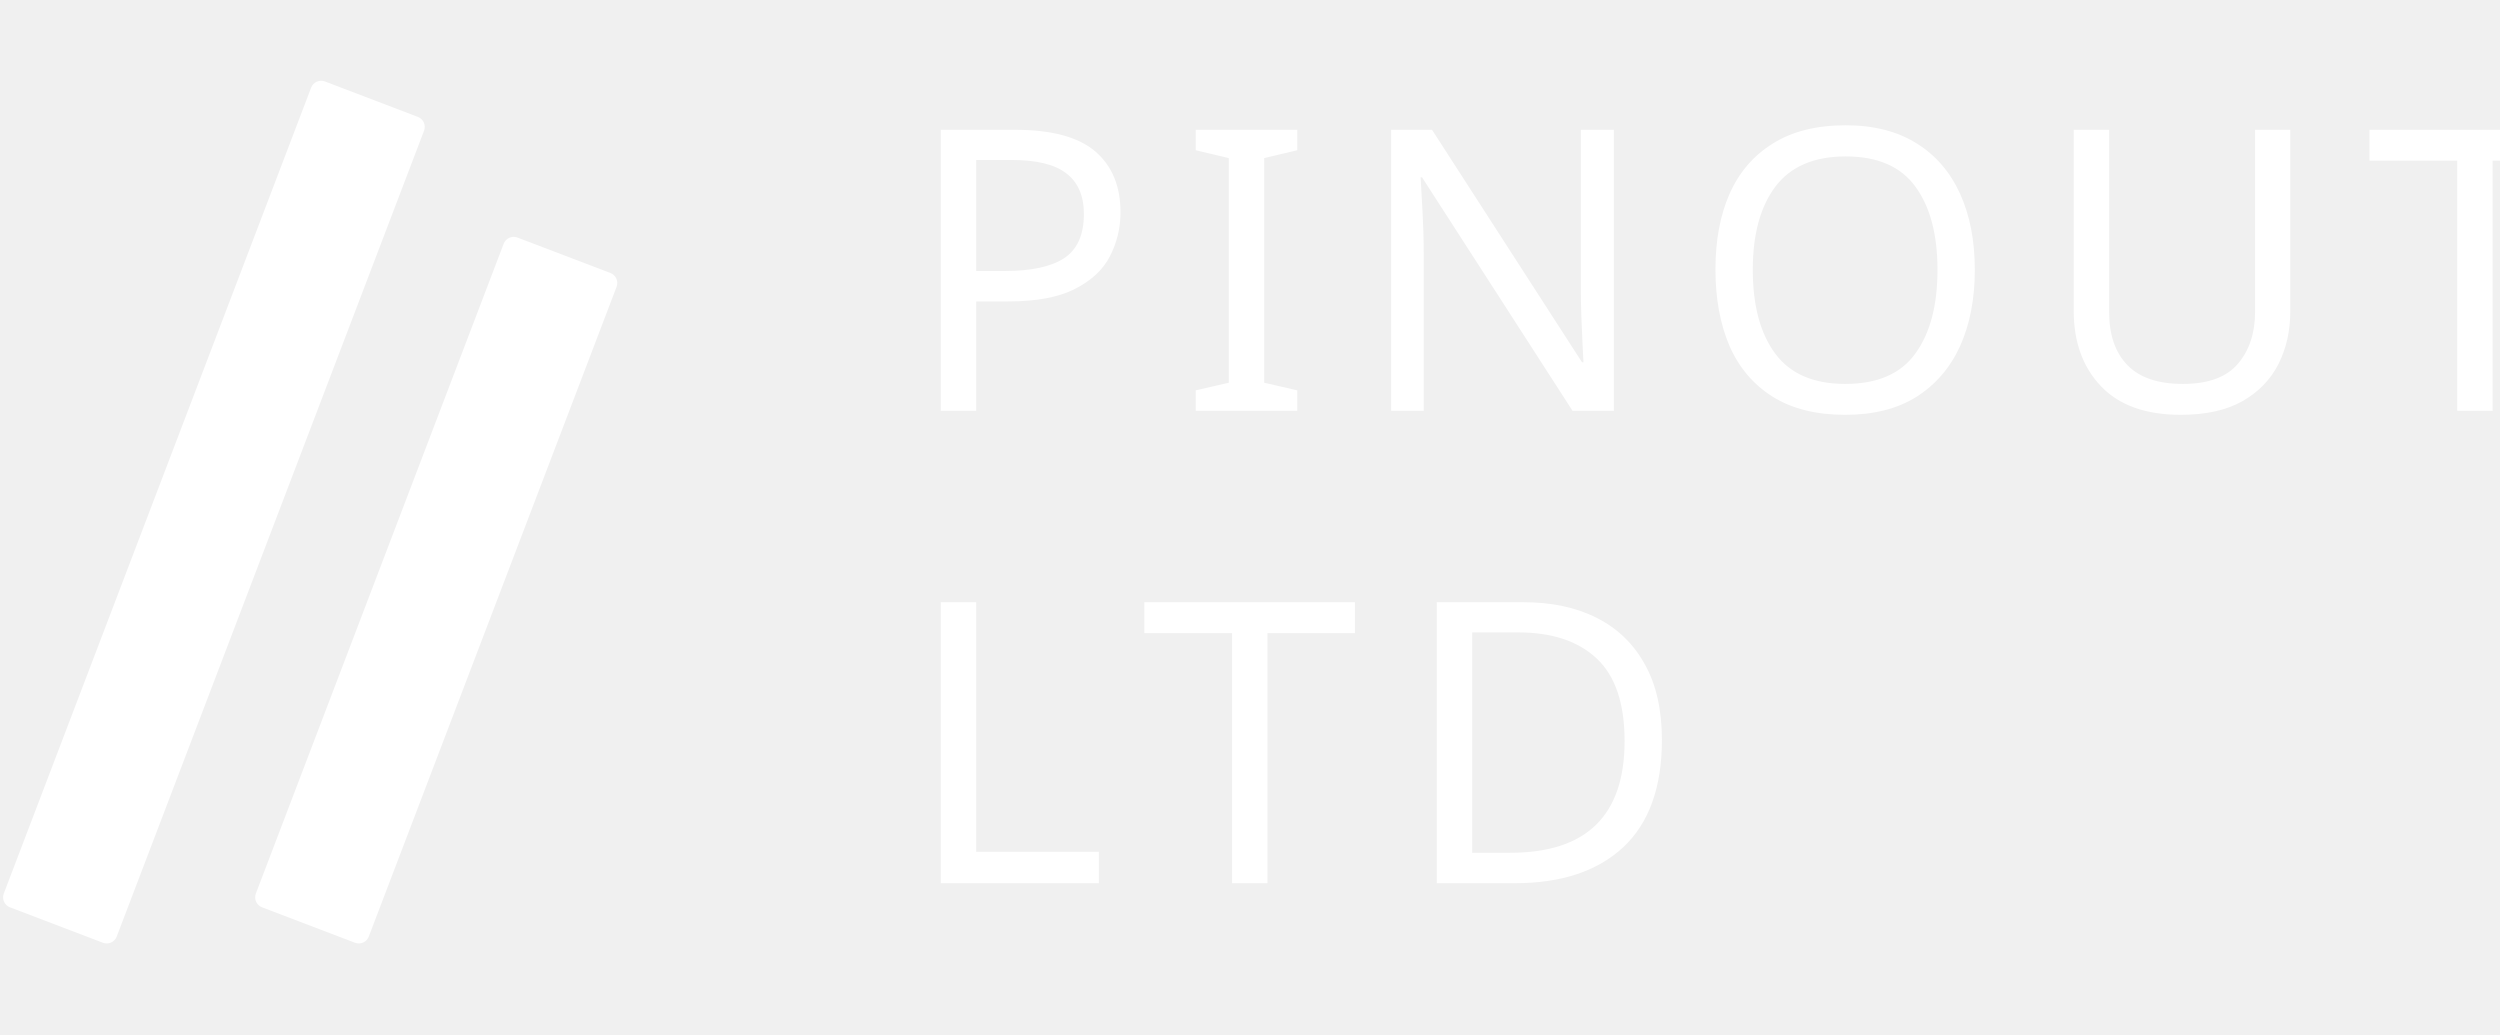
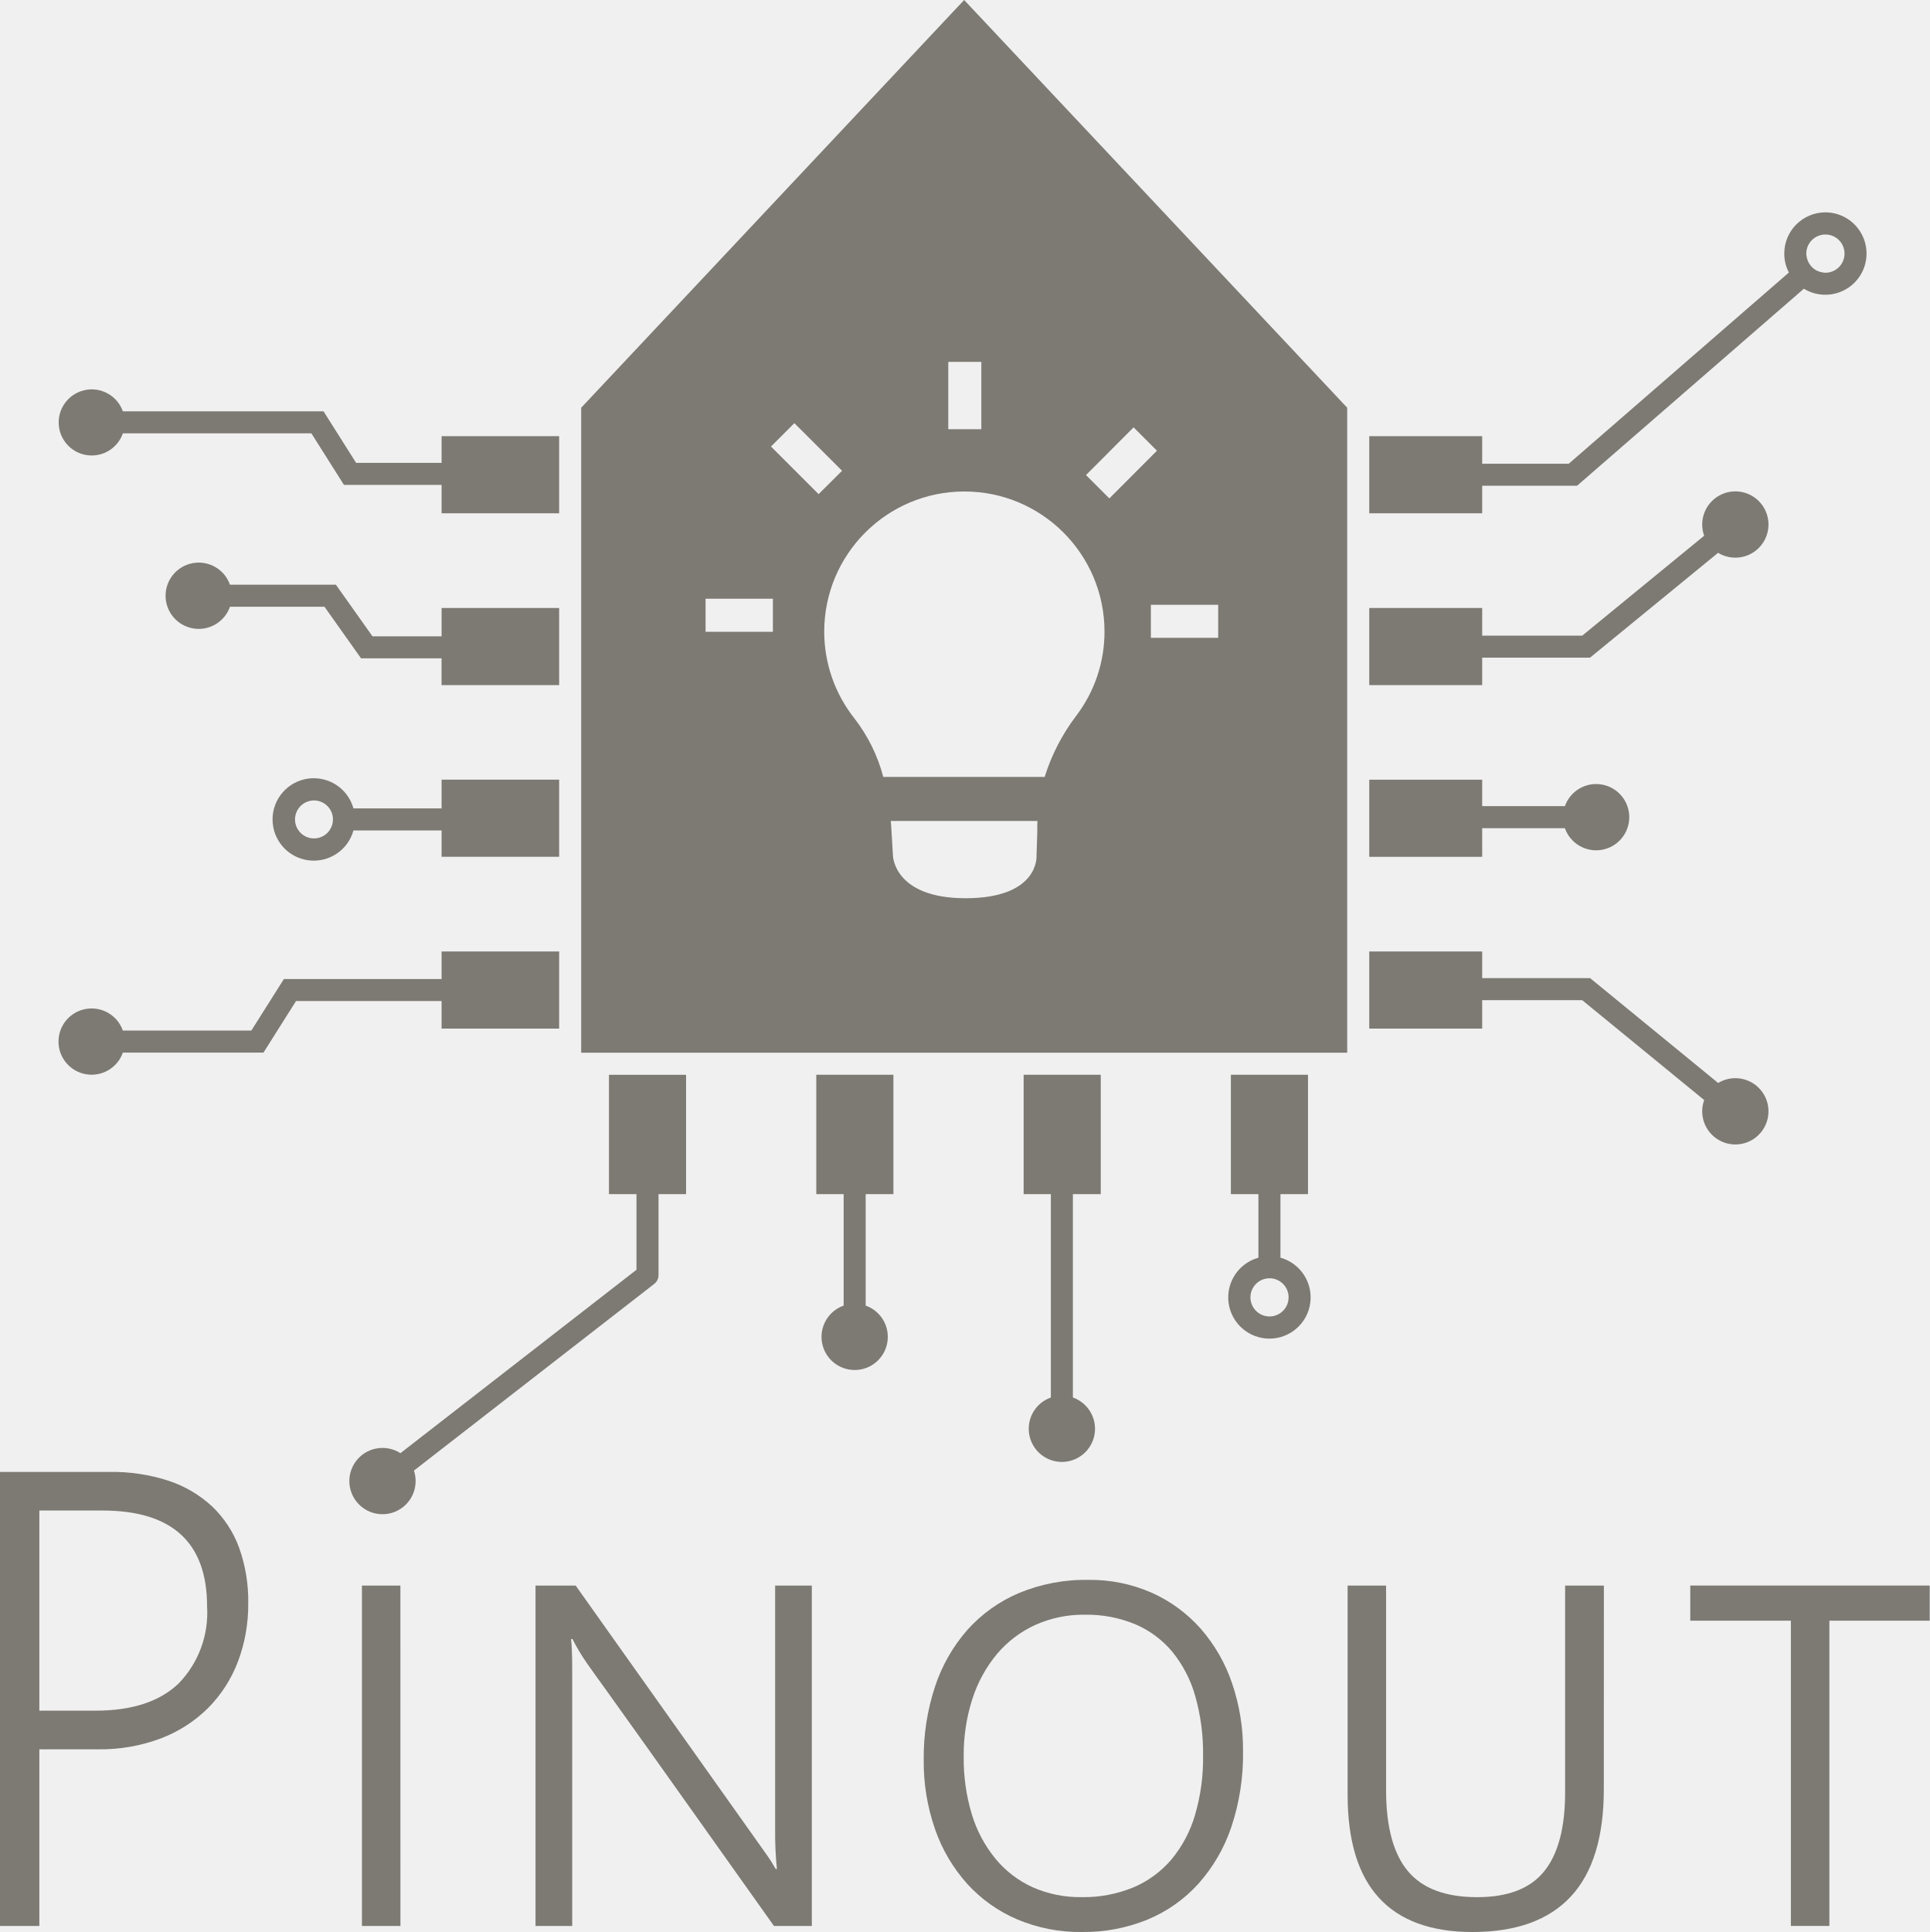
- <svg xmlns="http://www.w3.org/2000/svg" width="164.32" height="68" viewBox="0 0 164.32 68">
-   <g id="Сгруппировать_33" data-name="Сгруппировать 33" transform="translate(-114.839 -81.331)">
-     <g id="Сгруппировать_32" data-name="Сгруппировать 32">
-       <rect id="Прямоугольник_10" data-name="Прямоугольник 10" width="7.943" height="58.095" rx="0.703" transform="translate(135.54 86.435) rotate(20.876)" fill="#fff" />
-       <rect id="Прямоугольник_11" data-name="Прямоугольник 11" width="7.943" height="47.114" rx="0.703" transform="translate(148.195 96.695) rotate(20.876)" fill="#fff" />
+ <svg xmlns="http://www.w3.org/2000/svg" width="175.152" height="175.32" viewBox="0 0 175.152 175.32">
+   <g id="Сгруппировать_49" data-name="Сгруппировать 49" transform="translate(-131.348 -63.43)">
+     <g id="Сгруппировать_47" data-name="Сгруппировать 47">
+       <path id="Контур_199" data-name="Контур 199" d="M139.677,104.764a3,3,0,0,0,2.825-2.009h17.111l2.955,4.678h8.862v2.578H182.1v-7H171.43v2.422h-7.76l-2.955-4.678H142.5a3,3,0,1,0-2.825,4.009Z" fill="#7d7a74" />
+       <path id="Контур_200" data-name="Контур 200" d="M297.03,82.7a3.739,3.739,0,0,0-3.73,3.74,3.676,3.676,0,0,0,.42,1.72l-19.98,17.35h-7.86v-2.5H255.63v7h10.25v-2.5h8.61l20.59-17.88a3.739,3.739,0,1,0,1.95-6.93Zm0,5.48a1.068,1.068,0,0,1-.25-.03,1.7,1.7,0,0,1-1.44-1.4,1.055,1.055,0,0,1-.04-.31,1.735,1.735,0,1,1,1.73,1.74Z" fill="#7d7a74" />
+       <path id="Контур_201" data-name="Контур 201" d="M287.3,161.706l-11.627-9.518H265.88v-2.417H255.63v7h10.25v-2.583h9.076l11.075,9.065a3.008,3.008,0,1,0,1.267-1.547Z" fill="#7d7a74" />
+       <path id="Контур_202" data-name="Контур 202" d="M182.1,123.172h0v-2h0V118.6H171.43v2.571h-6.274l-3.319-4.68h-9.615a3.008,3.008,0,1,0,0,2H160.8l3.319,4.68h7.307V125.6H182.1Z" fill="#7d7a74" />
+       <path id="Контур_203" data-name="Контур 203" d="M265.88,123.108h9.79l11.62-9.51.006,0a3.008,3.008,0,1,0-1.267-1.552l-.009.007-11.06,9.06h-9.08V118.6H255.63v7h10.25Z" fill="#7d7a74" />
+       <path id="Контур_204" data-name="Контур 204" d="M171.43,134.18v2.61h-8a3.74,3.74,0,1,0,0,2h8v2.39H182.1v-7Zm-10.18,4.61a1.722,1.722,0,1,1,.32-1A1.716,1.716,0,0,1,161.25,138.79Z" fill="#7d7a74" />
+       <path id="Контур_205" data-name="Контур 205" d="M265.88,138.585h7.508a3.007,3.007,0,1,0,0-2H265.88v-2.4H255.63v7h10.25Z" fill="#7d7a74" />
+       <path id="Контур_206" data-name="Контур 206" d="M171.43,156.771H182.1v-7H171.43v2.5H157.117l-2.955,4.678H142.5a3.007,3.007,0,1,0,0,2h12.762l2.955-4.678H171.43Z" fill="#7d7a74" />
+       <path id="Контур_207" data-name="Контур 207" d="M224.26,171.791h2.471v18.457a3.008,3.008,0,1,0,2,0V171.791h2.529v-10.83h-7Z" fill="#7d7a74" />
+       <path id="Контур_208" data-name="Контур 208" d="M205.44,171.791h2.483v10.116a3.008,3.008,0,1,0,2,0V171.791h2.517v-10.83h-7Z" fill="#7d7a74" />
+       <path id="Контур_209" data-name="Контур 209" d="M186.62,171.791h2.5v6.864L167.692,195.3a3.008,3.008,0,1,0,1.227,1.58l21.814-16.944a1,1,0,0,0,.387-.79v-7.353h2.5v-10.83h-7Z" fill="#7d7a74" />
+       <path id="Контур_210" data-name="Контур 210" d="M218.86,63.43l-34.76,37v58.53h69.53V100.43Zm-1.44,32.84h3v6.11h-3ZM201.5,120.76h-6.11v-3h6.11Zm-.17-16.81,2.12-2.12,4.33,4.32-2.13,2.12ZM225.5,138.4v.5l-.07,2.21s.25,3.83-6.45,3.83c-6.47,0-6.58-3.83-6.58-3.83s-.11-1.77-.14-2.36c-.02-.27-.03-.55-.06-.82h13.31C225.5,138.09,225.5,138.24,225.5,138.4Zm3.53-10.01a18.03,18.03,0,0,0-2.86,5.54H211.52a14.829,14.829,0,0,0-2.62-5.31,12.675,12.675,0,0,1-2.74-7.87,12.72,12.72,0,0,1,25.44,0A12.6,12.6,0,0,1,229.03,128.39Zm.89-21.85,4.32-4.33,2.12,2.12-4.32,4.33Zm12,14.77h-6.11v-3h6.11Z" fill="#7d7a74" />
+       <path id="Контур_211" data-name="Контур 211" d="M247.57,177.56v-5.77h2.5V160.96h-7v10.83h2.5v5.77a3.74,3.74,0,1,0,2,0Zm0,5.02a1.732,1.732,0,1,1,.74-1.42A1.727,1.727,0,0,1,247.57,182.58Z" fill="#7d7a74" />
    </g>
-     <text id="PINOUT_LTD" data-name="PINOUT LTD" transform="translate(174.159 108.331)" fill="#fff" font-size="25.876" font-family="Poppins-Regular, Poppins" letter-spacing="0.1em">
-       <tspan x="0" y="0">PINOUT</tspan>
-       <tspan x="0" y="31.051">LTD</tspan>
-     </text>
+     <g id="Сгруппировать_48" data-name="Сгруппировать 48">
+       <path id="Контур_212" data-name="Контур 212" d="M134.92,222.17v16.035h-3.572V197h9.937a16.486,16.486,0,0,1,5.371.805,10.759,10.759,0,0,1,3.947,2.328,9.83,9.83,0,0,1,2.445,3.736,14.32,14.32,0,0,1,.832,5.057,14.583,14.583,0,0,1-.94,5.3,12.016,12.016,0,0,1-2.7,4.195,12.292,12.292,0,0,1-4.283,2.758,15.553,15.553,0,0,1-5.721.992Zm0-21.667v18.161h5.1q4.97,0,7.547-2.471a9.217,9.217,0,0,0,2.578-6.983q0-8.706-9.507-8.707Z" fill="#7d7a74" />
+       <path id="Контур_213" data-name="Контур 213" d="M167.694,238.205H164.2V207.314h3.491Z" fill="#7d7a74" />
+       <path id="Контур_214" data-name="Контур 214" d="M201.6,238.205q-3.867-5.433-7.707-10.848t-7.734-10.848q-.834-1.147-1.531-2.14a18.157,18.157,0,0,1-1.316-2.2h-.134c.036.269.062.637.081,1.107s.026,1.039.026,1.709v23.219h-3.33V207.314H183.6l17.215,24.253q.269.373.5.732c.152.24.3.485.443.733h.107a32.446,32.446,0,0,1-.161-3.563V207.314h3.33v30.891Z" fill="#7d7a74" />
+       <path id="Контур_215" data-name="Контур 215" d="M244.174,222.342a20.764,20.764,0,0,1-1.061,6.882,14.847,14.847,0,0,1-3,5.158,12.851,12.851,0,0,1-4.619,3.247,15.267,15.267,0,0,1-5.935,1.121,14.635,14.635,0,0,1-5.894-1.149,13.071,13.071,0,0,1-4.526-3.219,14.6,14.6,0,0,1-2.914-4.942,18.556,18.556,0,0,1-1.034-6.321,20.464,20.464,0,0,1,1.021-6.624,14.834,14.834,0,0,1,2.941-5.159,13.179,13.179,0,0,1,4.685-3.347,15.753,15.753,0,0,1,6.285-1.193,13.839,13.839,0,0,1,5.788,1.179,13.021,13.021,0,0,1,4.43,3.261,14.638,14.638,0,0,1,2.833,4.928A18.606,18.606,0,0,1,244.174,222.342Zm-3.626.4a18.95,18.95,0,0,0-.711-5.4,11.164,11.164,0,0,0-2.082-4.022,8.933,8.933,0,0,0-3.37-2.5,11.476,11.476,0,0,0-4.58-.863,10.634,10.634,0,0,0-4.5.934,9.938,9.938,0,0,0-3.464,2.63,12.173,12.173,0,0,0-2.229,4.065,16.481,16.481,0,0,0-.792,5.245,17.4,17.4,0,0,0,.738,5.244A11.731,11.731,0,0,0,221.7,232.1a9.445,9.445,0,0,0,3.371,2.586,10.6,10.6,0,0,0,4.471.9,11.784,11.784,0,0,0,4.66-.876,9.27,9.27,0,0,0,3.464-2.529,11.261,11.261,0,0,0,2.148-4.037A18.259,18.259,0,0,0,240.548,222.745Z" fill="#7d7a74" />
+       <path id="Контур_216" data-name="Контур 216" d="M276.921,225.79q0,6.524-2.995,9.742T265,238.75q-5.64,0-8.487-3.1t-2.846-9.368V207.314h3.491v18.562q0,4.972,1.974,7.343t6.3,2.37q4.189,0,6.084-2.356t1.893-7.155V207.314h3.518Z" fill="#7d7a74" />
+       <path id="Контур_217" data-name="Контур 217" d="M297.395,210.5v27.7H293.9V210.5h-9.131v-3.189H306.5V210.5Z" fill="#7d7a74" />
+     </g>
  </g>
</svg>
